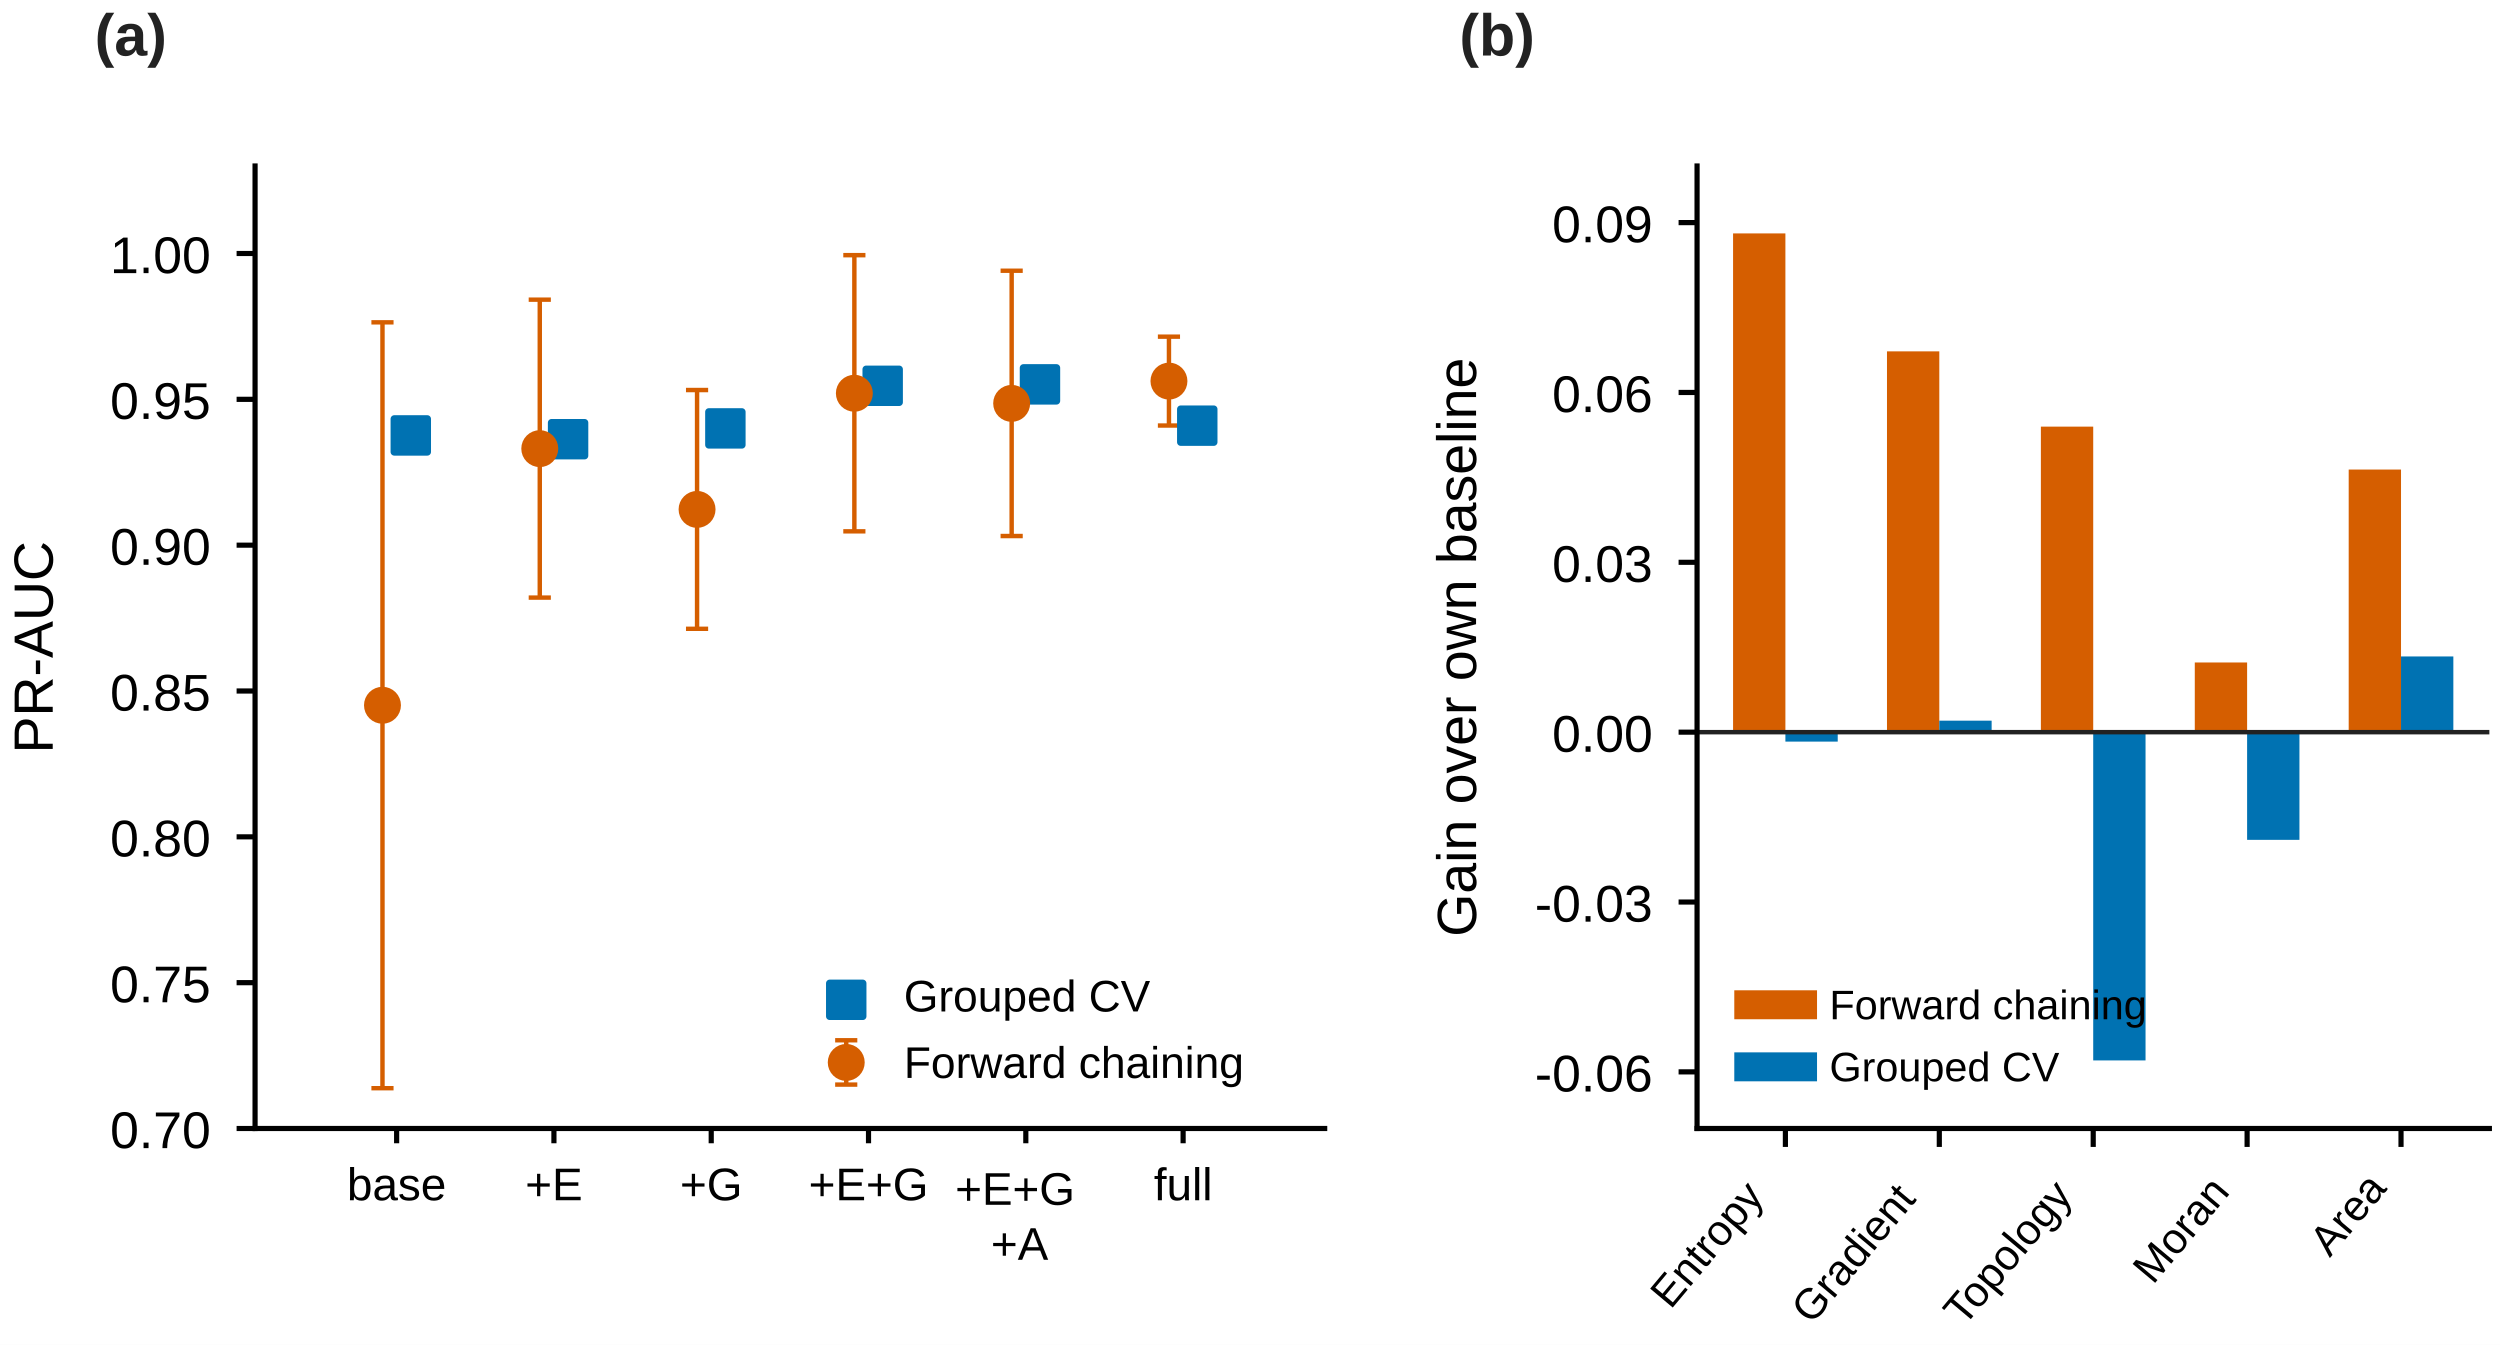
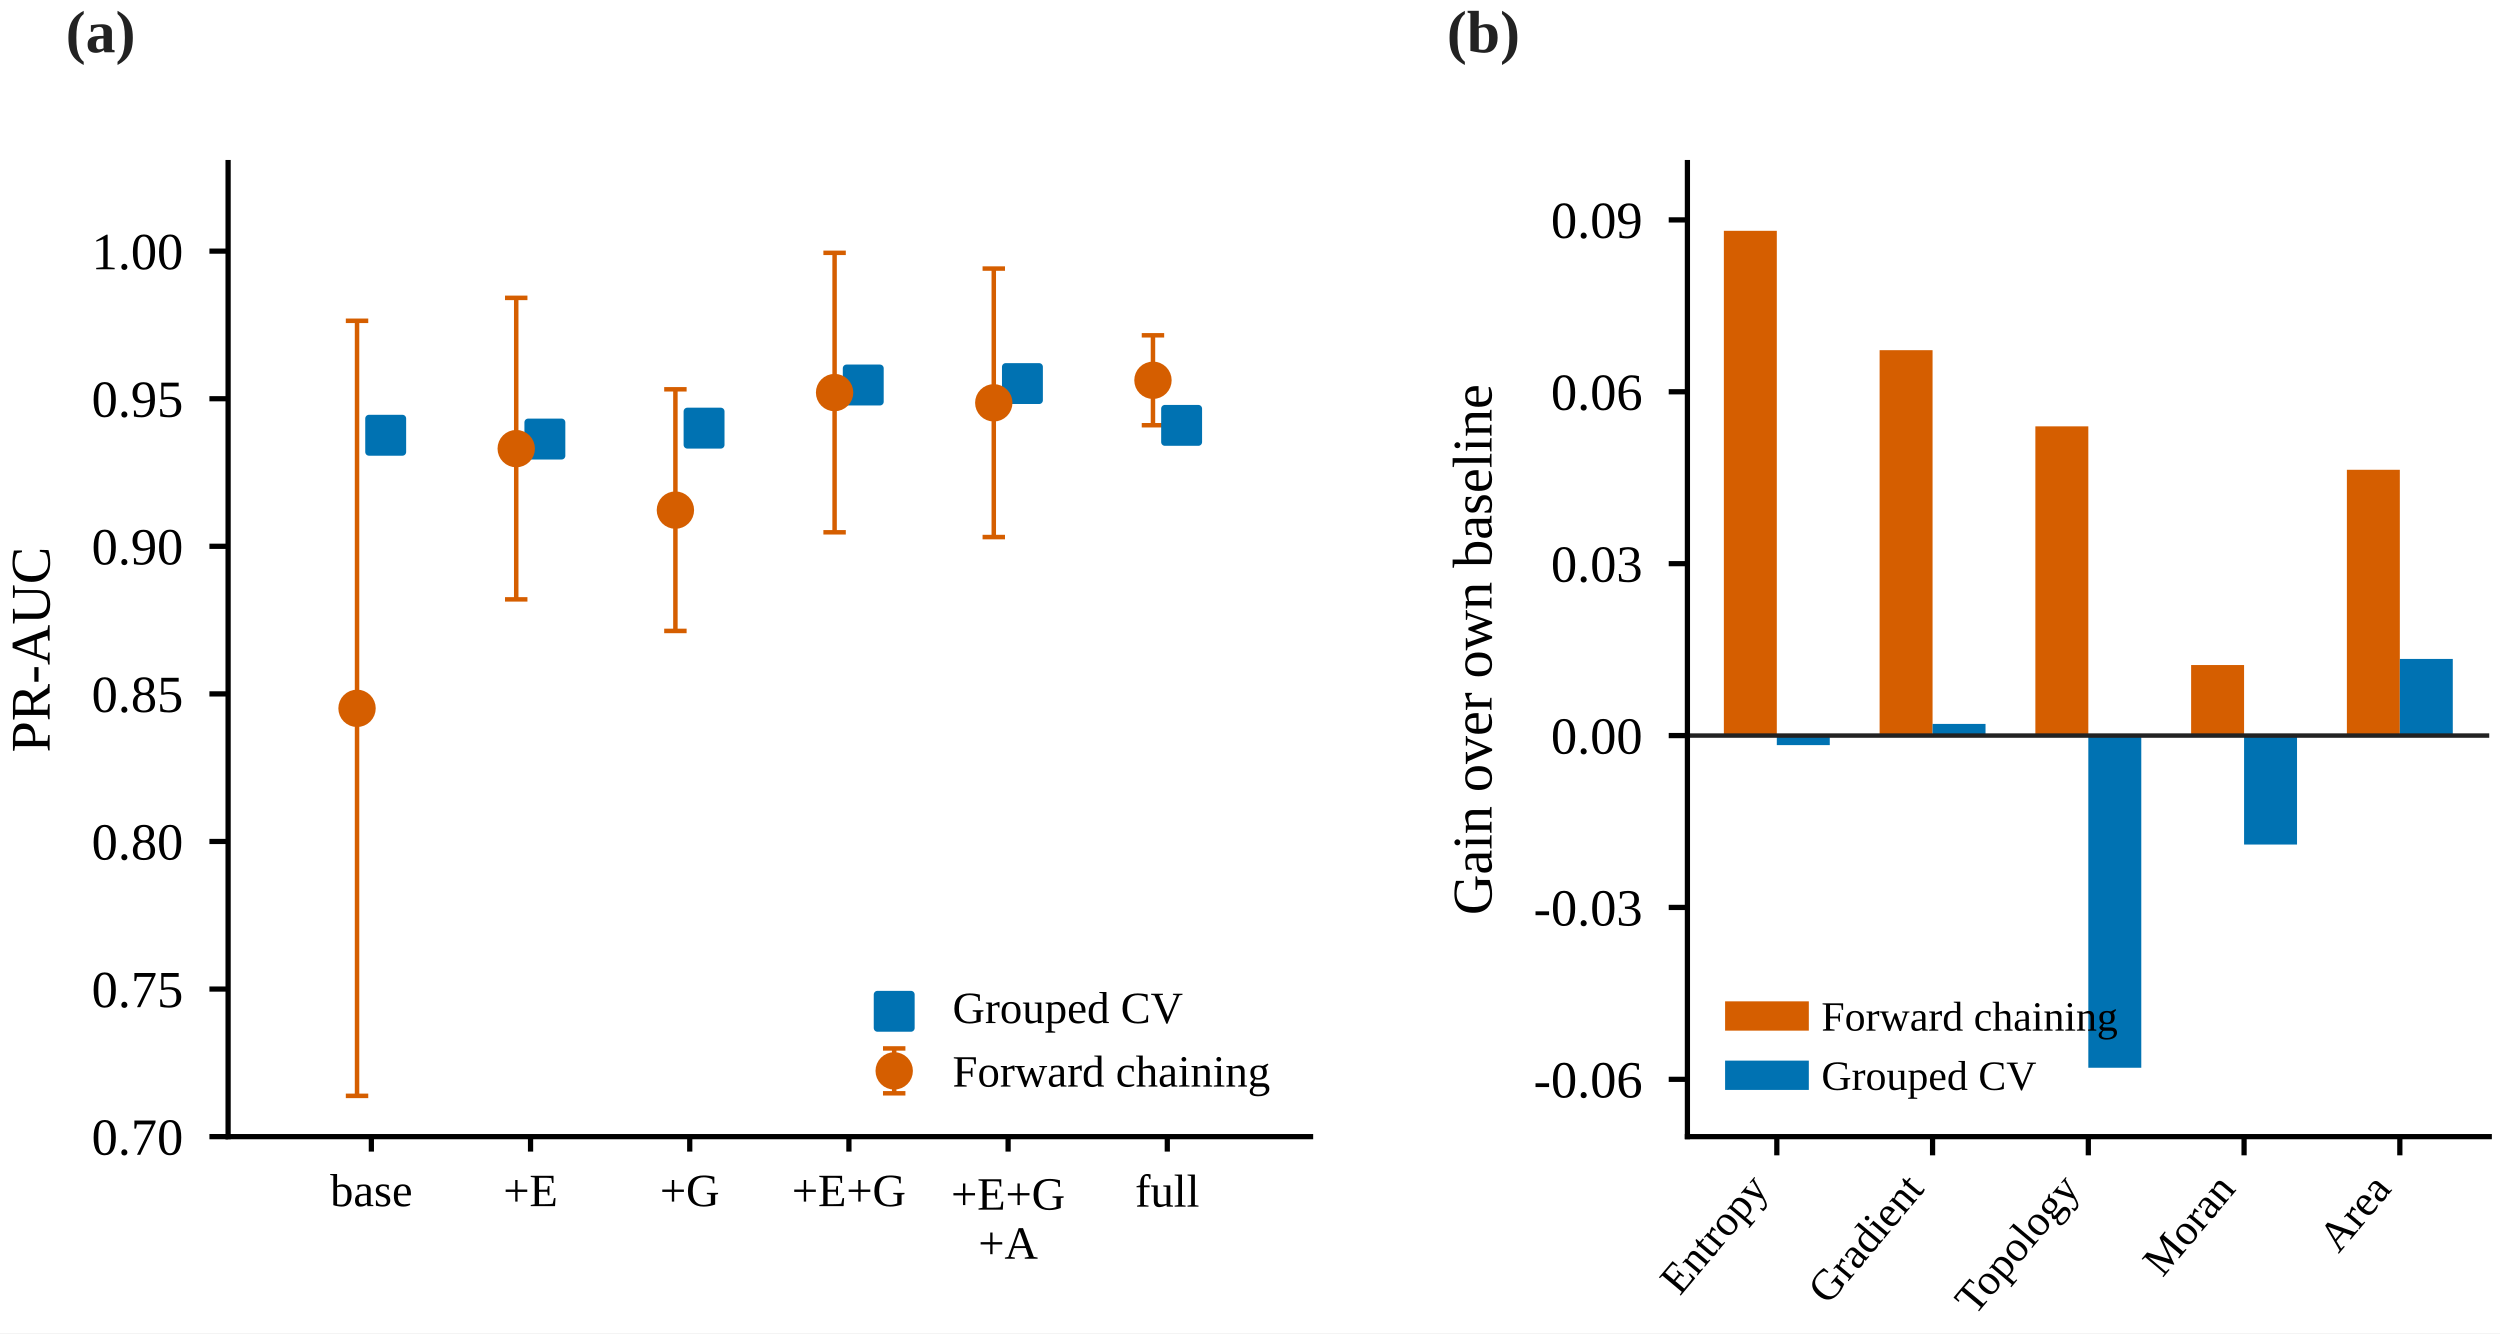
- <svg xmlns="http://www.w3.org/2000/svg" xmlns:xlink="http://www.w3.org/1999/xlink" width="338.402pt" height="182.042pt" viewBox="0 0 338.402 182.042" version="1.1">
+ <svg xmlns="http://www.w3.org/2000/svg" xmlns:xlink="http://www.w3.org/1999/xlink" width="334.385pt" height="178.329pt" viewBox="0 0 334.385 178.329" version="1.1">
  <defs>
    <style type="text/css">*{stroke-linejoin: round; stroke-linecap: butt}</style>
  </defs>
  <g id="figure_1">
    <g id="patch_1">
-       <path d="M 0 182.042  L 338.402 182.042  L 338.402 0  L 0 0  z " style="fill: #ffffff" />
+       <path d="M 0 178.329  L 334.385 178.329  L 334.385 0  L 0 0  z " style="fill: #ffffff" />
    </g>
    <g id="axes_1">
      <g id="patch_2">
-         <path d="M 34.526 152.753  L 179.309 152.753  L 179.309 22.469  L 34.526 22.469  z " style="fill: #ffffff" />
+         <path d="M 30.509 152.03  L 175.292 152.03  L 175.292 21.746  L 30.509 21.746  z " style="fill: #ffffff" />
      </g>
      <g id="matplotlib.axis_1">
        <g id="xtick_1">
          <g id="line2d_1">
            <defs>
-               <path id="mcf7785f07e" d="M 0 0  L 0 2  " style="stroke: #000000; stroke-width: 0.7" />
+               <path id="m865ec76850" d="M 0 0  L 0 2  " style="stroke: #000000; stroke-width: 0.7" />
            </defs>
            <g>
-               <use xlink:href="#mcf7785f07e" x="53.688" y="152.753" style="stroke: #000000; stroke-width: 0.7" />
+               <use xlink:href="#m865ec76850" x="49.671" y="152.03" style="stroke: #000000; stroke-width: 0.7" />
            </g>
          </g>
          <g id="text_1">
-             <text style="font-size: 6.2px; font-family: 'Arial', 'Helvetica', 'DejaVu Sans', sans-serif; text-anchor: middle" x="53.688" y="162.464" transform="rotate(-0 53.68842 162.4641)">base</text>
+             <text style="font-size: 6.2px; font-family: 'Times New Roman', 'Liberation Serif', 'Nimbus Roman', 'DejaVu Serif', serif; text-anchor: middle" x="49.671" y="161.332" transform="rotate(-0 49.67133 161.3324)">base</text>
          </g>
        </g>
        <g id="xtick_2">
          <g id="line2d_2">
            <g>
-               <use xlink:href="#mcf7785f07e" x="74.98" y="152.753" style="stroke: #000000; stroke-width: 0.7" />
+               <use xlink:href="#m865ec76850" x="70.963" y="152.03" style="stroke: #000000; stroke-width: 0.7" />
            </g>
          </g>
          <g id="text_2">
-             <text style="font-size: 6.2px; font-family: 'Arial', 'Helvetica', 'DejaVu Sans', sans-serif; text-anchor: middle" x="74.98" y="162.464" transform="rotate(-0 74.98006 162.4636)">+E</text>
+             <text style="font-size: 6.2px; font-family: 'Times New Roman', 'Liberation Serif', 'Nimbus Roman', 'DejaVu Serif', serif; text-anchor: middle" x="70.963" y="161.329" transform="rotate(-0 70.96298 161.329)">+E</text>
          </g>
        </g>
        <g id="xtick_3">
          <g id="line2d_3">
            <g>
-               <use xlink:href="#mcf7785f07e" x="96.272" y="152.753" style="stroke: #000000; stroke-width: 0.7" />
+               <use xlink:href="#m865ec76850" x="92.255" y="152.03" style="stroke: #000000; stroke-width: 0.7" />
            </g>
          </g>
          <g id="text_3">
-             <text style="font-size: 6.2px; font-family: 'Arial', 'Helvetica', 'DejaVu Sans', sans-serif; text-anchor: middle" x="96.272" y="162.464" transform="rotate(-0 96.27171 162.4636)">+G</text>
+             <text style="font-size: 6.2px; font-family: 'Times New Roman', 'Liberation Serif', 'Nimbus Roman', 'DejaVu Serif', serif; text-anchor: middle" x="92.255" y="161.329" transform="rotate(-0 92.25462 161.329)">+G</text>
          </g>
        </g>
        <g id="xtick_4">
          <g id="line2d_4">
            <g>
-               <use xlink:href="#mcf7785f07e" x="117.563" y="152.753" style="stroke: #000000; stroke-width: 0.7" />
+               <use xlink:href="#m865ec76850" x="113.546" y="152.03" style="stroke: #000000; stroke-width: 0.7" />
            </g>
          </g>
          <g id="text_4">
-             <text style="font-size: 6.2px; font-family: 'Arial', 'Helvetica', 'DejaVu Sans', sans-serif; text-anchor: middle" x="117.563" y="162.464" transform="rotate(-0 117.5634 162.4636)">+E+G</text>
+             <text style="font-size: 6.2px; font-family: 'Times New Roman', 'Liberation Serif', 'Nimbus Roman', 'DejaVu Serif', serif; text-anchor: middle" x="113.546" y="161.329" transform="rotate(-0 113.5463 161.329)">+E+G</text>
          </g>
        </g>
        <g id="xtick_5">
          <g id="line2d_5">
            <g>
-               <use xlink:href="#mcf7785f07e" x="138.855" y="152.753" style="stroke: #000000; stroke-width: 0.7" />
+               <use xlink:href="#m865ec76850" x="134.838" y="152.03" style="stroke: #000000; stroke-width: 0.7" />
            </g>
          </g>
          <g id="text_5">
-             <text style="font-size: 6.2px; font-family: 'Arial', 'Helvetica', 'DejaVu Sans', sans-serif" transform="translate(129.2988 163.0842)">+E+G</text>
-             <text style="font-size: 6.2px; font-family: 'Arial', 'Helvetica', 'DejaVu Sans', sans-serif" transform="translate(134.1367 170.5254)">+A</text>
+             <text style="font-size: 6.2px; font-family: 'Times New Roman', 'Liberation Serif', 'Nimbus Roman', 'DejaVu Serif', serif" transform="translate(127.2095 161.7937)">+E+G</text>
+             <text style="font-size: 6.2px; font-family: 'Times New Roman', 'Liberation Serif', 'Nimbus Roman', 'DejaVu Serif', serif" transform="translate(130.851 168.36)">+A</text>
          </g>
        </g>
        <g id="xtick_6">
          <g id="line2d_6">
            <g>
-               <use xlink:href="#mcf7785f07e" x="160.147" y="152.753" style="stroke: #000000; stroke-width: 0.7" />
+               <use xlink:href="#m865ec76850" x="156.13" y="152.03" style="stroke: #000000; stroke-width: 0.7" />
            </g>
          </g>
          <g id="text_6">
-             <text style="font-size: 6.2px; font-family: 'Arial', 'Helvetica', 'DejaVu Sans', sans-serif; text-anchor: middle" x="160.147" y="162.464" transform="rotate(-0 160.1466 162.4641)">full</text>
+             <text style="font-size: 6.2px; font-family: 'Times New Roman', 'Liberation Serif', 'Nimbus Roman', 'DejaVu Serif', serif; text-anchor: middle" x="156.13" y="161.395" transform="rotate(-0 156.1296 161.3954)">full</text>
          </g>
        </g>
      </g>
      <g id="matplotlib.axis_2">
        <g id="ytick_1">
          <g id="line2d_7">
            <defs>
-               <path id="mda51978168" d="M 0 0  L -2.5 0  " style="stroke: #000000; stroke-width: 0.7" />
+               <path id="m206a898752" d="M 0 0  L -2.5 0  " style="stroke: #000000; stroke-width: 0.7" />
            </defs>
            <g>
-               <use xlink:href="#mda51978168" x="34.526" y="152.753" style="stroke: #000000; stroke-width: 0.7" />
+               <use xlink:href="#m206a898752" x="30.509" y="152.03" style="stroke: #000000; stroke-width: 0.7" />
            </g>
          </g>
          <g id="text_7">
-             <text style="font-size: 7px; font-family: 'Arial', 'Helvetica', 'DejaVu Sans', sans-serif; text-anchor: end" x="28.526" y="155.412" transform="rotate(-0 28.52594 155.4122)">0.70</text>
+             <text style="font-size: 7px; font-family: 'Times New Roman', 'Liberation Serif', 'Nimbus Roman', 'DejaVu Serif', serif; text-anchor: end" x="24.509" y="154.457" transform="rotate(-0 24.50885 154.457)">0.70</text>
          </g>
        </g>
        <g id="ytick_2">
          <g id="line2d_8">
            <g>
-               <use xlink:href="#mda51978168" x="34.526" y="133.013" style="stroke: #000000; stroke-width: 0.7" />
+               <use xlink:href="#m206a898752" x="30.509" y="132.29" style="stroke: #000000; stroke-width: 0.7" />
            </g>
          </g>
          <g id="text_8">
-             <text style="font-size: 7px; font-family: 'Arial', 'Helvetica', 'DejaVu Sans', sans-serif; text-anchor: end" x="28.526" y="135.672" transform="rotate(-0 28.52594 135.6722)">0.75</text>
+             <text style="font-size: 7px; font-family: 'Times New Roman', 'Liberation Serif', 'Nimbus Roman', 'DejaVu Serif', serif; text-anchor: end" x="24.509" y="134.717" transform="rotate(-0 24.50885 134.717)">0.75</text>
          </g>
        </g>
        <g id="ytick_3">
          <g id="line2d_9">
            <g>
-               <use xlink:href="#mda51978168" x="34.526" y="113.273" style="stroke: #000000; stroke-width: 0.7" />
+               <use xlink:href="#m206a898752" x="30.509" y="112.55" style="stroke: #000000; stroke-width: 0.7" />
            </g>
          </g>
          <g id="text_9">
-             <text style="font-size: 7px; font-family: 'Arial', 'Helvetica', 'DejaVu Sans', sans-serif; text-anchor: end" x="28.526" y="115.932" transform="rotate(-0 28.52594 115.9322)">0.80</text>
+             <text style="font-size: 7px; font-family: 'Times New Roman', 'Liberation Serif', 'Nimbus Roman', 'DejaVu Serif', serif; text-anchor: end" x="24.509" y="114.977" transform="rotate(-0 24.50885 114.977)">0.80</text>
          </g>
        </g>
        <g id="ytick_4">
          <g id="line2d_10">
            <g>
-               <use xlink:href="#mda51978168" x="34.526" y="93.533" style="stroke: #000000; stroke-width: 0.7" />
+               <use xlink:href="#m206a898752" x="30.509" y="92.81" style="stroke: #000000; stroke-width: 0.7" />
            </g>
          </g>
          <g id="text_10">
-             <text style="font-size: 7px; font-family: 'Arial', 'Helvetica', 'DejaVu Sans', sans-serif; text-anchor: end" x="28.526" y="96.192" transform="rotate(-0 28.52594 96.19221)">0.85</text>
+             <text style="font-size: 7px; font-family: 'Times New Roman', 'Liberation Serif', 'Nimbus Roman', 'DejaVu Serif', serif; text-anchor: end" x="24.509" y="95.237" transform="rotate(-0 24.50885 95.23697)">0.85</text>
          </g>
        </g>
        <g id="ytick_5">
          <g id="line2d_11">
            <g>
-               <use xlink:href="#mda51978168" x="34.526" y="73.793" style="stroke: #000000; stroke-width: 0.7" />
+               <use xlink:href="#m206a898752" x="30.509" y="73.07" style="stroke: #000000; stroke-width: 0.7" />
            </g>
          </g>
          <g id="text_11">
-             <text style="font-size: 7px; font-family: 'Arial', 'Helvetica', 'DejaVu Sans', sans-serif; text-anchor: end" x="28.526" y="76.452" transform="rotate(-0 28.52594 76.45221)">0.90</text>
+             <text style="font-size: 7px; font-family: 'Times New Roman', 'Liberation Serif', 'Nimbus Roman', 'DejaVu Serif', serif; text-anchor: end" x="24.509" y="75.497" transform="rotate(-0 24.50885 75.49697)">0.90</text>
          </g>
        </g>
        <g id="ytick_6">
          <g id="line2d_12">
            <g>
-               <use xlink:href="#mda51978168" x="34.526" y="54.053" style="stroke: #000000; stroke-width: 0.7" />
+               <use xlink:href="#m206a898752" x="30.509" y="53.33" style="stroke: #000000; stroke-width: 0.7" />
            </g>
          </g>
          <g id="text_12">
-             <text style="font-size: 7px; font-family: 'Arial', 'Helvetica', 'DejaVu Sans', sans-serif; text-anchor: end" x="28.526" y="56.712" transform="rotate(-0 28.52594 56.7122)">0.95</text>
+             <text style="font-size: 7px; font-family: 'Times New Roman', 'Liberation Serif', 'Nimbus Roman', 'DejaVu Serif', serif; text-anchor: end" x="24.509" y="55.757" transform="rotate(-0 24.50885 55.75697)">0.95</text>
          </g>
        </g>
        <g id="ytick_7">
          <g id="line2d_13">
            <g>
-               <use xlink:href="#mda51978168" x="34.526" y="34.313" style="stroke: #000000; stroke-width: 0.7" />
+               <use xlink:href="#m206a898752" x="30.509" y="33.59" style="stroke: #000000; stroke-width: 0.7" />
            </g>
          </g>
          <g id="text_13">
-             <text style="font-size: 7px; font-family: 'Arial', 'Helvetica', 'DejaVu Sans', sans-serif; text-anchor: end" x="28.526" y="36.972" transform="rotate(-0 28.52594 36.97221)">1.00</text>
+             <text style="font-size: 7px; font-family: 'Times New Roman', 'Liberation Serif', 'Nimbus Roman', 'DejaVu Serif', serif; text-anchor: end" x="24.509" y="36.017" transform="rotate(-0 24.50885 36.01697)">1.00</text>
          </g>
        </g>
        <g id="text_14">
-           <text style="font-size: 7.5px; font-family: 'Arial', 'Helvetica', 'DejaVu Sans', sans-serif; text-anchor: middle" x="7.138" y="87.611" transform="rotate(-90 7.138242 87.61102)">PR-AUC</text>
+           <text style="font-size: 7.5px; font-family: 'Times New Roman', 'Liberation Serif', 'Nimbus Roman', 'DejaVu Serif', serif; text-anchor: middle" x="6.64" y="86.888" transform="rotate(-90 6.640195 86.88821)">PR-AUC</text>
        </g>
      </g>
      <g id="patch_3">
-         <path d="M 34.526 152.753  L 34.526 22.469  " style="fill: none; stroke: #000000; stroke-width: 0.7; stroke-linejoin: miter; stroke-linecap: square" />
+         <path d="M 30.509 152.03  L 30.509 21.746  " style="fill: none; stroke: #000000; stroke-width: 0.7; stroke-linejoin: miter; stroke-linecap: square" />
      </g>
      <g id="patch_4">
-         <path d="M 34.526 152.753  L 179.309 152.753  " style="fill: none; stroke: #000000; stroke-width: 0.7; stroke-linejoin: miter; stroke-linecap: square" />
+         <path d="M 30.509 152.03  L 175.292 152.03  " style="fill: none; stroke: #000000; stroke-width: 0.7; stroke-linejoin: miter; stroke-linecap: square" />
      </g>
      <g id="LineCollection_1">
-         <path d="M 51.772 147.299  L 51.772 43.632  " clip-path="url(#p3cd134ccfb)" style="fill: none; stroke: #d55e00; stroke-width: 0.6" />
-         <path d="M 73.064 80.891  L 73.064 40.565  " clip-path="url(#p3cd134ccfb)" style="fill: none; stroke: #d55e00; stroke-width: 0.6" />
-         <path d="M 94.355 85.113  L 94.355 52.794  " clip-path="url(#p3cd134ccfb)" style="fill: none; stroke: #d55e00; stroke-width: 0.6" />
-         <path d="M 115.647 71.92  L 115.647 34.541  " clip-path="url(#p3cd134ccfb)" style="fill: none; stroke: #d55e00; stroke-width: 0.6" />
-         <path d="M 136.939 72.556  L 136.939 36.646  " clip-path="url(#p3cd134ccfb)" style="fill: none; stroke: #d55e00; stroke-width: 0.6" />
-         <path d="M 158.23 57.599  L 158.23 45.572  " clip-path="url(#p3cd134ccfb)" style="fill: none; stroke: #d55e00; stroke-width: 0.6" />
+         <path d="M 47.755 146.576  L 47.755 42.909  " clip-path="url(#pf332c48afe)" style="fill: none; stroke: #d55e00; stroke-width: 0.6" />
+         <path d="M 69.047 80.169  L 69.047 39.842  " clip-path="url(#pf332c48afe)" style="fill: none; stroke: #d55e00; stroke-width: 0.6" />
+         <path d="M 90.338 84.39  L 90.338 52.071  " clip-path="url(#pf332c48afe)" style="fill: none; stroke: #d55e00; stroke-width: 0.6" />
+         <path d="M 111.63 71.197  L 111.63 33.819  " clip-path="url(#pf332c48afe)" style="fill: none; stroke: #d55e00; stroke-width: 0.6" />
+         <path d="M 132.922 71.834  L 132.922 35.923  " clip-path="url(#pf332c48afe)" style="fill: none; stroke: #d55e00; stroke-width: 0.6" />
+         <path d="M 154.213 56.876  L 154.213 44.85  " clip-path="url(#pf332c48afe)" style="fill: none; stroke: #d55e00; stroke-width: 0.6" />
      </g>
      <g id="line2d_14">
        <defs>
-           <path id="m174d1370f4" d="M 1.5 0  L -1.5 -0  " style="stroke: #d55e00; stroke-width: 0.6" />
+           <path id="ma990591a5a" d="M 1.5 0  L -1.5 -0  " style="stroke: #d55e00; stroke-width: 0.6" />
        </defs>
-         <g clip-path="url(#p3cd134ccfb)">
-           <use xlink:href="#m174d1370f4" x="51.772" y="147.299" style="fill: #d55e00; stroke: #d55e00; stroke-width: 0.6" />
-           <use xlink:href="#m174d1370f4" x="73.064" y="80.891" style="fill: #d55e00; stroke: #d55e00; stroke-width: 0.6" />
-           <use xlink:href="#m174d1370f4" x="94.355" y="85.113" style="fill: #d55e00; stroke: #d55e00; stroke-width: 0.6" />
-           <use xlink:href="#m174d1370f4" x="115.647" y="71.92" style="fill: #d55e00; stroke: #d55e00; stroke-width: 0.6" />
-           <use xlink:href="#m174d1370f4" x="136.939" y="72.556" style="fill: #d55e00; stroke: #d55e00; stroke-width: 0.6" />
-           <use xlink:href="#m174d1370f4" x="158.23" y="57.599" style="fill: #d55e00; stroke: #d55e00; stroke-width: 0.6" />
+         <g clip-path="url(#pf332c48afe)">
+           <use xlink:href="#ma990591a5a" x="47.755" y="146.576" style="fill: #d55e00; stroke: #d55e00; stroke-width: 0.6" />
+           <use xlink:href="#ma990591a5a" x="69.047" y="80.169" style="fill: #d55e00; stroke: #d55e00; stroke-width: 0.6" />
+           <use xlink:href="#ma990591a5a" x="90.338" y="84.39" style="fill: #d55e00; stroke: #d55e00; stroke-width: 0.6" />
+           <use xlink:href="#ma990591a5a" x="111.63" y="71.197" style="fill: #d55e00; stroke: #d55e00; stroke-width: 0.6" />
+           <use xlink:href="#ma990591a5a" x="132.922" y="71.834" style="fill: #d55e00; stroke: #d55e00; stroke-width: 0.6" />
+           <use xlink:href="#ma990591a5a" x="154.213" y="56.876" style="fill: #d55e00; stroke: #d55e00; stroke-width: 0.6" />
        </g>
      </g>
      <g id="line2d_15">
-         <g clip-path="url(#p3cd134ccfb)">
-           <use xlink:href="#m174d1370f4" x="51.772" y="43.632" style="fill: #d55e00; stroke: #d55e00; stroke-width: 0.6" />
-           <use xlink:href="#m174d1370f4" x="73.064" y="40.565" style="fill: #d55e00; stroke: #d55e00; stroke-width: 0.6" />
-           <use xlink:href="#m174d1370f4" x="94.355" y="52.794" style="fill: #d55e00; stroke: #d55e00; stroke-width: 0.6" />
-           <use xlink:href="#m174d1370f4" x="115.647" y="34.541" style="fill: #d55e00; stroke: #d55e00; stroke-width: 0.6" />
-           <use xlink:href="#m174d1370f4" x="136.939" y="36.646" style="fill: #d55e00; stroke: #d55e00; stroke-width: 0.6" />
-           <use xlink:href="#m174d1370f4" x="158.23" y="45.572" style="fill: #d55e00; stroke: #d55e00; stroke-width: 0.6" />
+         <g clip-path="url(#pf332c48afe)">
+           <use xlink:href="#ma990591a5a" x="47.755" y="42.909" style="fill: #d55e00; stroke: #d55e00; stroke-width: 0.6" />
+           <use xlink:href="#ma990591a5a" x="69.047" y="39.842" style="fill: #d55e00; stroke: #d55e00; stroke-width: 0.6" />
+           <use xlink:href="#ma990591a5a" x="90.338" y="52.071" style="fill: #d55e00; stroke: #d55e00; stroke-width: 0.6" />
+           <use xlink:href="#ma990591a5a" x="111.63" y="33.819" style="fill: #d55e00; stroke: #d55e00; stroke-width: 0.6" />
+           <use xlink:href="#ma990591a5a" x="132.922" y="35.923" style="fill: #d55e00; stroke: #d55e00; stroke-width: 0.6" />
+           <use xlink:href="#ma990591a5a" x="154.213" y="44.85" style="fill: #d55e00; stroke: #d55e00; stroke-width: 0.6" />
        </g>
      </g>
      <g id="PathCollection_1">
        <defs>
-           <path id="m958a8f88ec" d="M -2.236 2.236  L 2.236 2.236  L 2.236 -2.236  L -2.236 -2.236  z " style="stroke: #0072b2" />
+           <path id="m69d932a95c" d="M -2.236 2.236  L 2.236 2.236  L 2.236 -2.236  L -2.236 -2.236  z " style="stroke: #0072b2" />
        </defs>
-         <g clip-path="url(#p3cd134ccfb)">
-           <use xlink:href="#m958a8f88ec" x="55.605" y="58.939" style="fill: #0072b2; stroke: #0072b2" />
-           <use xlink:href="#m958a8f88ec" x="76.896" y="59.449" style="fill: #0072b2; stroke: #0072b2" />
-           <use xlink:href="#m958a8f88ec" x="98.188" y="57.989" style="fill: #0072b2; stroke: #0072b2" />
-           <use xlink:href="#m958a8f88ec" x="119.48" y="52.221" style="fill: #0072b2; stroke: #0072b2" />
-           <use xlink:href="#m958a8f88ec" x="140.771" y="52.028" style="fill: #0072b2; stroke: #0072b2" />
-           <use xlink:href="#m958a8f88ec" x="162.063" y="57.618" style="fill: #0072b2; stroke: #0072b2" />
+         <g clip-path="url(#pf332c48afe)">
+           <use xlink:href="#m69d932a95c" x="51.588" y="58.217" style="fill: #0072b2; stroke: #0072b2" />
+           <use xlink:href="#m69d932a95c" x="72.879" y="58.726" style="fill: #0072b2; stroke: #0072b2" />
+           <use xlink:href="#m69d932a95c" x="94.171" y="57.266" style="fill: #0072b2; stroke: #0072b2" />
+           <use xlink:href="#m69d932a95c" x="115.463" y="51.498" style="fill: #0072b2; stroke: #0072b2" />
+           <use xlink:href="#m69d932a95c" x="136.754" y="51.305" style="fill: #0072b2; stroke: #0072b2" />
+           <use xlink:href="#m69d932a95c" x="158.046" y="56.896" style="fill: #0072b2; stroke: #0072b2" />
        </g>
      </g>
      <g id="text_15">
-         <text style="font-weight: 700; font-size: 8px; font-family: 'Arial', 'Helvetica', 'DejaVu Sans', sans-serif; text-anchor: start; fill: #222222" x="12.808" y="7.519" transform="rotate(-0 12.80846 7.51875)">(a)</text>
+         <text style="font-weight: 700; font-size: 8px; font-family: 'Times New Roman', 'Liberation Serif', 'Nimbus Roman', 'DejaVu Serif', serif; text-anchor: start; fill: #222222" x="8.791" y="6.991" transform="rotate(-0 8.791369 6.99125)">(a)</text>
      </g>
      <g id="line2d_16">
        <defs>
-           <path id="m63e64c5151" d="M 0 2  C 0.53 2 1.039 1.789 1.414 1.414  C 1.789 1.039 2 0.53 2 0  C 2 -0.53 1.789 -1.039 1.414 -1.414  C 1.039 -1.789 0.53 -2 0 -2  C -0.53 -2 -1.039 -1.789 -1.414 -1.414  C -1.789 -1.039 -2 -0.53 -2 0  C -2 0.53 -1.789 1.039 -1.414 1.414  C -1.039 1.789 -0.53 2 0 2  z " style="stroke: #d55e00" />
+           <path id="mb26cb7417b" d="M 0 2  C 0.53 2 1.039 1.789 1.414 1.414  C 1.789 1.039 2 0.53 2 0  C 2 -0.53 1.789 -1.039 1.414 -1.414  C 1.039 -1.789 0.53 -2 0 -2  C -0.53 -2 -1.039 -1.789 -1.414 -1.414  C -1.789 -1.039 -2 -0.53 -2 0  C -2 0.53 -1.789 1.039 -1.414 1.414  C -1.039 1.789 -0.53 2 0 2  z " style="stroke: #d55e00" />
        </defs>
-         <g clip-path="url(#p3cd134ccfb)">
-           <use xlink:href="#m63e64c5151" x="51.772" y="95.465" style="fill: #d55e00; stroke: #d55e00" />
-           <use xlink:href="#m63e64c5151" x="73.064" y="60.728" style="fill: #d55e00; stroke: #d55e00" />
-           <use xlink:href="#m63e64c5151" x="94.355" y="68.953" style="fill: #d55e00; stroke: #d55e00" />
-           <use xlink:href="#m63e64c5151" x="115.647" y="53.231" style="fill: #d55e00; stroke: #d55e00" />
-           <use xlink:href="#m63e64c5151" x="136.939" y="54.601" style="fill: #d55e00; stroke: #d55e00" />
-           <use xlink:href="#m63e64c5151" x="158.23" y="51.586" style="fill: #d55e00; stroke: #d55e00" />
+         <g clip-path="url(#pf332c48afe)">
+           <use xlink:href="#mb26cb7417b" x="47.755" y="94.743" style="fill: #d55e00; stroke: #d55e00" />
+           <use xlink:href="#mb26cb7417b" x="69.047" y="60.005" style="fill: #d55e00; stroke: #d55e00" />
+           <use xlink:href="#mb26cb7417b" x="90.338" y="68.23" style="fill: #d55e00; stroke: #d55e00" />
+           <use xlink:href="#mb26cb7417b" x="111.63" y="52.508" style="fill: #d55e00; stroke: #d55e00" />
+           <use xlink:href="#mb26cb7417b" x="132.922" y="53.879" style="fill: #d55e00; stroke: #d55e00" />
+           <use xlink:href="#mb26cb7417b" x="154.213" y="50.863" style="fill: #d55e00; stroke: #d55e00" />
        </g>
      </g>
      <g id="legend_1">
        <g id="PathCollection_2">
          <g>
-             <use xlink:href="#m958a8f88ec" x="114.547" y="135.336" style="fill: #0072b2; stroke: #0072b2" />
+             <use xlink:href="#m69d932a95c" x="119.603" y="135.265" style="fill: #0072b2; stroke: #0072b2" />
          </g>
        </g>
        <g id="text_16">
-           <text style="font-size: 6px; font-family: 'Arial', 'Helvetica', 'DejaVu Sans', sans-serif; text-anchor: start" x="122.347" y="136.911" transform="rotate(-0 122.3466 136.9111)">Grouped CV</text>
+           <text style="font-size: 6px; font-family: 'Times New Roman', 'Liberation Serif', 'Nimbus Roman', 'DejaVu Serif', serif; text-anchor: start" x="127.403" y="136.84" transform="rotate(-0 127.4027 136.8404)">Grouped CV</text>
        </g>
        <g id="LineCollection_2">
-           <path d="M 114.547 146.812  L 114.547 140.812  " style="fill: none; stroke: #d55e00; stroke-width: 0.6" />
+           <path d="M 119.603 146.235  L 119.603 140.235  " style="fill: none; stroke: #d55e00; stroke-width: 0.6" />
        </g>
        <g id="line2d_17">
          <g>
-             <use xlink:href="#m174d1370f4" x="114.547" y="146.812" style="fill: #d55e00; stroke: #d55e00; stroke-width: 0.6" />
+             <use xlink:href="#ma990591a5a" x="119.603" y="146.235" style="fill: #d55e00; stroke: #d55e00; stroke-width: 0.6" />
          </g>
        </g>
        <g id="line2d_18">
          <g>
-             <use xlink:href="#m174d1370f4" x="114.547" y="140.812" style="fill: #d55e00; stroke: #d55e00; stroke-width: 0.6" />
+             <use xlink:href="#ma990591a5a" x="119.603" y="140.235" style="fill: #d55e00; stroke: #d55e00; stroke-width: 0.6" />
          </g>
        </g>
        <g id="line2d_19" />
        <g id="line2d_20">
          <g>
-             <use xlink:href="#m63e64c5151" x="114.547" y="143.812" style="fill: #d55e00; stroke: #d55e00" />
+             <use xlink:href="#mb26cb7417b" x="119.603" y="143.235" style="fill: #d55e00; stroke: #d55e00" />
          </g>
        </g>
        <g id="text_17">
-           <text style="font-size: 6px; font-family: 'Arial', 'Helvetica', 'DejaVu Sans', sans-serif; text-anchor: start" x="122.347" y="145.912" transform="rotate(-0 122.3466 145.9116)">Forward chaining</text>
+           <text style="font-size: 6px; font-family: 'Times New Roman', 'Liberation Serif', 'Nimbus Roman', 'DejaVu Serif', serif; text-anchor: start" x="127.403" y="145.335" transform="rotate(-0 127.4027 145.3353)">Forward chaining</text>
        </g>
      </g>
    </g>
    <g id="axes_2">
      <g id="patch_5">
-         <path d="M 229.715 152.753  L 336.962 152.753  L 336.962 22.469  L 229.715 22.469  z " style="fill: #ffffff" />
+         <path d="M 225.698 152.03  L 332.945 152.03  L 332.945 21.746  L 225.698 21.746  z " style="fill: #ffffff" />
      </g>
      <g id="matplotlib.axis_3">
        <g id="xtick_7">
          <g id="line2d_21">
            <defs>
-               <path id="m17954483db" d="M 0 0  L 0 2.5  " style="stroke: #000000; stroke-width: 0.7" />
+               <path id="m8e0f4774be" d="M 0 0  L 0 2.5  " style="stroke: #000000; stroke-width: 0.7" />
            </defs>
            <g>
-               <use xlink:href="#m17954483db" x="241.673" y="152.753" style="stroke: #000000; stroke-width: 0.7" />
+               <use xlink:href="#m8e0f4774be" x="237.656" y="152.03" style="stroke: #000000; stroke-width: 0.7" />
            </g>
          </g>
          <g id="text_18">
-             <text style="font-size: 5.8px; font-family: 'Arial', 'Helvetica', 'DejaVu Sans', sans-serif" transform="translate(226.1206 177.3482) rotate(-50)">Entropy</text>
+             <text style="font-size: 5.8px; font-family: 'Times New Roman', 'Liberation Serif', 'Nimbus Roman', 'DejaVu Serif', serif" transform="translate(224.6866 173.4288) rotate(-50)">Entropy</text>
          </g>
        </g>
        <g id="xtick_8">
          <g id="line2d_22">
            <g>
-               <use xlink:href="#m17954483db" x="262.506" y="152.753" style="stroke: #000000; stroke-width: 0.7" />
+               <use xlink:href="#m8e0f4774be" x="258.489" y="152.03" style="stroke: #000000; stroke-width: 0.7" />
            </g>
          </g>
          <g id="text_19">
-             <text style="font-size: 5.8px; font-family: 'Arial', 'Helvetica', 'DejaVu Sans', sans-serif" transform="translate(245.2116 179.4243) rotate(-50)">Gradient</text>
+             <text style="font-size: 5.8px; font-family: 'Times New Roman', 'Liberation Serif', 'Nimbus Roman', 'DejaVu Serif', serif" transform="translate(244.4865 174.6617) rotate(-50)">Gradient</text>
          </g>
        </g>
        <g id="xtick_9">
          <g id="line2d_23">
            <g>
-               <use xlink:href="#m17954483db" x="283.339" y="152.753" style="stroke: #000000; stroke-width: 0.7" />
+               <use xlink:href="#m8e0f4774be" x="279.321" y="152.03" style="stroke: #000000; stroke-width: 0.7" />
            </g>
          </g>
          <g id="text_20">
-             <text style="font-size: 5.8px; font-family: 'Arial', 'Helvetica', 'DejaVu Sans', sans-serif" transform="translate(265.8078 179.7061) rotate(-50)">Topology</text>
+             <text style="font-size: 5.8px; font-family: 'Times New Roman', 'Liberation Serif', 'Nimbus Roman', 'DejaVu Serif', serif" transform="translate(264.1256 176.0841) rotate(-50)">Topology</text>
          </g>
        </g>
        <g id="xtick_10">
          <g id="line2d_24">
            <g>
-               <use xlink:href="#m17954483db" x="304.171" y="152.753" style="stroke: #000000; stroke-width: 0.7" />
+               <use xlink:href="#m8e0f4774be" x="300.154" y="152.03" style="stroke: #000000; stroke-width: 0.7" />
            </g>
          </g>
          <g id="text_21">
-             <text style="font-size: 5.8px; font-family: 'Arial', 'Helvetica', 'DejaVu Sans', sans-serif" transform="translate(291.426 174.0027) rotate(-50)">Moran</text>
+             <text style="font-size: 5.8px; font-family: 'Times New Roman', 'Liberation Serif', 'Nimbus Roman', 'DejaVu Serif', serif" transform="translate(289.2556 170.9608) rotate(-50)">Moran</text>
          </g>
        </g>
        <g id="xtick_11">
          <g id="line2d_25">
            <g>
-               <use xlink:href="#m17954483db" x="325.004" y="152.753" style="stroke: #000000; stroke-width: 0.7" />
+               <use xlink:href="#m8e0f4774be" x="320.987" y="152.03" style="stroke: #000000; stroke-width: 0.7" />
            </g>
          </g>
          <g id="text_22">
-             <text style="font-size: 5.8px; font-family: 'Arial', 'Helvetica', 'DejaVu Sans', sans-serif" transform="translate(315.3571 170.3101) rotate(-50)">Area</text>
+             <text style="font-size: 5.8px; font-family: 'Times New Roman', 'Liberation Serif', 'Nimbus Roman', 'DejaVu Serif', serif" transform="translate(312.7843 167.7479) rotate(-50)">Area</text>
          </g>
        </g>
      </g>
      <g id="matplotlib.axis_4">
        <g id="ytick_8">
          <g id="line2d_26">
            <g>
-               <use xlink:href="#mda51978168" x="229.715" y="145.089" style="stroke: #000000; stroke-width: 0.7" />
+               <use xlink:href="#m206a898752" x="225.698" y="144.366" style="stroke: #000000; stroke-width: 0.7" />
            </g>
          </g>
          <g id="text_23">
-             <text style="font-size: 7px; font-family: 'Arial', 'Helvetica', 'DejaVu Sans', sans-serif; text-anchor: end" x="223.715" y="147.748" transform="rotate(-0 223.7151 147.7484)">-0.06</text>
+             <text style="font-size: 7px; font-family: 'Times New Roman', 'Liberation Serif', 'Nimbus Roman', 'DejaVu Serif', serif; text-anchor: end" x="219.698" y="146.793" transform="rotate(-0 219.698 146.7932)">-0.06</text>
          </g>
        </g>
        <g id="ytick_9">
          <g id="line2d_27">
            <g>
-               <use xlink:href="#mda51978168" x="229.715" y="122.098" style="stroke: #000000; stroke-width: 0.7" />
+               <use xlink:href="#m206a898752" x="225.698" y="121.375" style="stroke: #000000; stroke-width: 0.7" />
            </g>
          </g>
          <g id="text_24">
-             <text style="font-size: 7px; font-family: 'Arial', 'Helvetica', 'DejaVu Sans', sans-serif; text-anchor: end" x="223.715" y="124.757" transform="rotate(-0 223.7151 124.7571)">-0.03</text>
+             <text style="font-size: 7px; font-family: 'Times New Roman', 'Liberation Serif', 'Nimbus Roman', 'DejaVu Serif', serif; text-anchor: end" x="219.698" y="123.802" transform="rotate(-0 219.698 123.8019)">-0.03</text>
          </g>
        </g>
        <g id="ytick_10">
          <g id="line2d_28">
            <g>
-               <use xlink:href="#mda51978168" x="229.715" y="99.107" style="stroke: #000000; stroke-width: 0.7" />
+               <use xlink:href="#m206a898752" x="225.698" y="98.384" style="stroke: #000000; stroke-width: 0.7" />
            </g>
          </g>
          <g id="text_25">
-             <text style="font-size: 7px; font-family: 'Arial', 'Helvetica', 'DejaVu Sans', sans-serif; text-anchor: end" x="223.715" y="101.766" transform="rotate(-0 223.7151 101.7659)">0.00</text>
+             <text style="font-size: 7px; font-family: 'Times New Roman', 'Liberation Serif', 'Nimbus Roman', 'DejaVu Serif', serif; text-anchor: end" x="219.698" y="100.811" transform="rotate(-0 219.698 100.8106)">0.00</text>
          </g>
        </g>
        <g id="ytick_11">
          <g id="line2d_29">
            <g>
-               <use xlink:href="#mda51978168" x="229.715" y="76.115" style="stroke: #000000; stroke-width: 0.7" />
+               <use xlink:href="#m206a898752" x="225.698" y="75.393" style="stroke: #000000; stroke-width: 0.7" />
            </g>
          </g>
          <g id="text_26">
-             <text style="font-size: 7px; font-family: 'Arial', 'Helvetica', 'DejaVu Sans', sans-serif; text-anchor: end" x="223.715" y="78.775" transform="rotate(-0 223.7151 78.77456)">0.03</text>
+             <text style="font-size: 7px; font-family: 'Times New Roman', 'Liberation Serif', 'Nimbus Roman', 'DejaVu Serif', serif; text-anchor: end" x="219.698" y="77.819" transform="rotate(-0 219.698 77.81932)">0.03</text>
          </g>
        </g>
        <g id="ytick_12">
          <g id="line2d_30">
            <g>
-               <use xlink:href="#mda51978168" x="229.715" y="53.124" style="stroke: #000000; stroke-width: 0.7" />
+               <use xlink:href="#m206a898752" x="225.698" y="52.401" style="stroke: #000000; stroke-width: 0.7" />
            </g>
          </g>
          <g id="text_27">
-             <text style="font-size: 7px; font-family: 'Arial', 'Helvetica', 'DejaVu Sans', sans-serif; text-anchor: end" x="223.715" y="55.783" transform="rotate(-0 223.7151 55.78326)">0.06</text>
+             <text style="font-size: 7px; font-family: 'Times New Roman', 'Liberation Serif', 'Nimbus Roman', 'DejaVu Serif', serif; text-anchor: end" x="219.698" y="54.828" transform="rotate(-0 219.698 54.82803)">0.06</text>
          </g>
        </g>
        <g id="ytick_13">
          <g id="line2d_31">
            <g>
-               <use xlink:href="#mda51978168" x="229.715" y="30.133" style="stroke: #000000; stroke-width: 0.7" />
+               <use xlink:href="#m206a898752" x="225.698" y="29.41" style="stroke: #000000; stroke-width: 0.7" />
            </g>
          </g>
          <g id="text_28">
-             <text style="font-size: 7px; font-family: 'Arial', 'Helvetica', 'DejaVu Sans', sans-serif; text-anchor: end" x="223.715" y="32.792" transform="rotate(-0 223.7151 32.79197)">0.09</text>
+             <text style="font-size: 7px; font-family: 'Times New Roman', 'Liberation Serif', 'Nimbus Roman', 'DejaVu Serif', serif; text-anchor: end" x="219.698" y="31.837" transform="rotate(-0 219.698 31.83674)">0.09</text>
          </g>
        </g>
        <g id="text_29">
-           <text style="font-size: 7.5px; font-family: 'Arial', 'Helvetica', 'DejaVu Sans', sans-serif; text-anchor: middle" x="199.802" y="87.611" transform="rotate(-90 199.802 87.61102)">Gain over own baseline</text>
+           <text style="font-size: 7.5px; font-family: 'Times New Roman', 'Liberation Serif', 'Nimbus Roman', 'DejaVu Serif', serif; text-anchor: middle" x="199.499" y="86.888" transform="rotate(-90 199.4986 86.88821)">Gain over own baseline</text>
        </g>
      </g>
      <g id="patch_6">
-         <path d="M 234.59 99.107  L 241.673 99.107  L 241.673 31.595  L 234.59 31.595  z " clip-path="url(#p77b014e898)" style="fill: #d55e00" />
+         <path d="M 230.573 98.384  L 237.656 98.384  L 237.656 30.872  L 230.573 30.872  z " clip-path="url(#p09f6fe7af1)" style="fill: #d55e00" />
      </g>
      <g id="patch_7">
-         <path d="M 255.423 99.107  L 262.506 99.107  L 262.506 47.561  L 255.423 47.561  z " clip-path="url(#p77b014e898)" style="fill: #d55e00" />
+         <path d="M 251.406 98.384  L 258.489 98.384  L 258.489 46.838  L 251.406 46.838  z " clip-path="url(#p09f6fe7af1)" style="fill: #d55e00" />
      </g>
      <g id="patch_8">
-         <path d="M 276.255 99.107  L 283.339 99.107  L 283.339 57.749  L 276.255 57.749  z " clip-path="url(#p77b014e898)" style="fill: #d55e00" />
+         <path d="M 272.238 98.384  L 279.321 98.384  L 279.321 57.026  L 272.238 57.026  z " clip-path="url(#p09f6fe7af1)" style="fill: #d55e00" />
      </g>
      <g id="patch_9">
-         <path d="M 297.088 99.107  L 304.171 99.107  L 304.171 89.674  L 297.088 89.674  z " clip-path="url(#p77b014e898)" style="fill: #d55e00" />
+         <path d="M 293.071 98.384  L 300.154 98.384  L 300.154 88.951  L 293.071 88.951  z " clip-path="url(#p09f6fe7af1)" style="fill: #d55e00" />
      </g>
      <g id="patch_10">
-         <path d="M 317.921 99.107  L 325.004 99.107  L 325.004 63.558  L 317.921 63.558  z " clip-path="url(#p77b014e898)" style="fill: #d55e00" />
+         <path d="M 313.904 98.384  L 320.987 98.384  L 320.987 62.835  L 313.904 62.835  z " clip-path="url(#p09f6fe7af1)" style="fill: #d55e00" />
      </g>
      <g id="patch_11">
-         <path d="M 241.673 99.107  L 248.756 99.107  L 248.756 100.385  L 241.673 100.385  z " clip-path="url(#p77b014e898)" style="fill: #0072b2" />
+         <path d="M 237.656 98.384  L 244.739 98.384  L 244.739 99.662  L 237.656 99.662  z " clip-path="url(#p09f6fe7af1)" style="fill: #0072b2" />
      </g>
      <g id="patch_12">
-         <path d="M 262.506 99.107  L 269.589 99.107  L 269.589 97.55  L 262.506 97.55  z " clip-path="url(#p77b014e898)" style="fill: #0072b2" />
+         <path d="M 258.489 98.384  L 265.572 98.384  L 265.572 96.827  L 258.489 96.827  z " clip-path="url(#p09f6fe7af1)" style="fill: #0072b2" />
      </g>
      <g id="patch_13">
-         <path d="M 283.339 99.107  L 290.422 99.107  L 290.422 143.54  L 283.339 143.54  z " clip-path="url(#p77b014e898)" style="fill: #0072b2" />
+         <path d="M 279.321 98.384  L 286.405 98.384  L 286.405 142.817  L 279.321 142.817  z " clip-path="url(#p09f6fe7af1)" style="fill: #0072b2" />
      </g>
      <g id="patch_14">
-         <path d="M 304.171 99.107  L 311.254 99.107  L 311.254 113.683  L 304.171 113.683  z " clip-path="url(#p77b014e898)" style="fill: #0072b2" />
+         <path d="M 300.154 98.384  L 307.237 98.384  L 307.237 112.961  L 300.154 112.961  z " clip-path="url(#p09f6fe7af1)" style="fill: #0072b2" />
      </g>
      <g id="patch_15">
-         <path d="M 325.004 99.107  L 332.087 99.107  L 332.087 88.858  L 325.004 88.858  z " clip-path="url(#p77b014e898)" style="fill: #0072b2" />
+         <path d="M 320.987 98.384  L 328.07 98.384  L 328.07 88.135  L 320.987 88.135  z " clip-path="url(#p09f6fe7af1)" style="fill: #0072b2" />
      </g>
      <g id="line2d_32">
-         <path d="M 229.715 99.107  L 336.962 99.107  " clip-path="url(#p77b014e898)" style="fill: none; stroke: #222222; stroke-width: 0.6; stroke-linecap: square" />
+         <path d="M 225.698 98.384  L 332.945 98.384  " clip-path="url(#p09f6fe7af1)" style="fill: none; stroke: #222222; stroke-width: 0.6; stroke-linecap: square" />
      </g>
      <g id="patch_16">
-         <path d="M 229.715 152.753  L 229.715 22.469  " style="fill: none; stroke: #000000; stroke-width: 0.7; stroke-linejoin: miter; stroke-linecap: square" />
+         <path d="M 225.698 152.03  L 225.698 21.746  " style="fill: none; stroke: #000000; stroke-width: 0.7; stroke-linejoin: miter; stroke-linecap: square" />
      </g>
      <g id="patch_17">
-         <path d="M 229.715 152.753  L 336.962 152.753  " style="fill: none; stroke: #000000; stroke-width: 0.7; stroke-linejoin: miter; stroke-linecap: square" />
+         <path d="M 225.698 152.03  L 332.945 152.03  " style="fill: none; stroke: #000000; stroke-width: 0.7; stroke-linejoin: miter; stroke-linecap: square" />
      </g>
      <g id="text_30">
-         <text style="font-weight: 700; font-size: 8px; font-family: 'Arial', 'Helvetica', 'DejaVu Sans', sans-serif; text-anchor: start; fill: #222222" x="197.541" y="7.519" transform="rotate(-0 197.5411 7.51875)">(b)</text>
+         <text style="font-weight: 700; font-size: 8px; font-family: 'Times New Roman', 'Liberation Serif', 'Nimbus Roman', 'DejaVu Serif', serif; text-anchor: start; fill: #222222" x="193.524" y="6.991" transform="rotate(-0 193.524 6.99125)">(b)</text>
      </g>
      <g id="legend_2">
        <g id="patch_18">
-           <path d="M 234.755 137.967  L 245.955 137.967  L 245.955 134.047  L 234.755 134.047  z " style="fill: #d55e00" />
+           <path d="M 230.738 137.853  L 241.938 137.853  L 241.938 133.933  L 230.738 133.933  z " style="fill: #d55e00" />
        </g>
        <g id="text_31">
-           <text style="font-size: 5.6px; font-family: 'Arial', 'Helvetica', 'DejaVu Sans', sans-serif; text-anchor: start" x="247.635" y="137.967" transform="rotate(-0 247.6351 137.9673)">Forward chaining</text>
+           <text style="font-size: 5.6px; font-family: 'Times New Roman', 'Liberation Serif', 'Nimbus Roman', 'DejaVu Serif', serif; text-anchor: start" x="243.618" y="137.853" transform="rotate(-0 243.618 137.853)">Forward chaining</text>
        </g>
        <g id="patch_19">
-           <path d="M 234.755 146.368  L 245.955 146.368  L 245.955 142.448  L 234.755 142.448  z " style="fill: #0072b2" />
+           <path d="M 230.738 145.782  L 241.938 145.782  L 241.938 141.862  L 230.738 141.862  z " style="fill: #0072b2" />
        </g>
        <g id="text_32">
-           <text style="font-size: 5.6px; font-family: 'Arial', 'Helvetica', 'DejaVu Sans', sans-serif; text-anchor: start" x="247.635" y="146.368" transform="rotate(-0 247.6351 146.3677)">Grouped CV</text>
+           <text style="font-size: 5.6px; font-family: 'Times New Roman', 'Liberation Serif', 'Nimbus Roman', 'DejaVu Serif', serif; text-anchor: start" x="243.618" y="145.782" transform="rotate(-0 243.618 145.7816)">Grouped CV</text>
        </g>
      </g>
    </g>
  </g>
  <defs>
-     <clipPath id="p3cd134ccfb">
-       <rect x="34.526" y="22.469" width="144.783" height="130.284" />
+     <clipPath id="pf332c48afe">
+       <rect x="30.509" y="21.746" width="144.783" height="130.284" />
    </clipPath>
-     <clipPath id="p77b014e898">
-       <rect x="229.715" y="22.469" width="107.247" height="130.284" />
+     <clipPath id="p09f6fe7af1">
+       <rect x="225.698" y="21.746" width="107.247" height="130.284" />
    </clipPath>
  </defs>
</svg>
